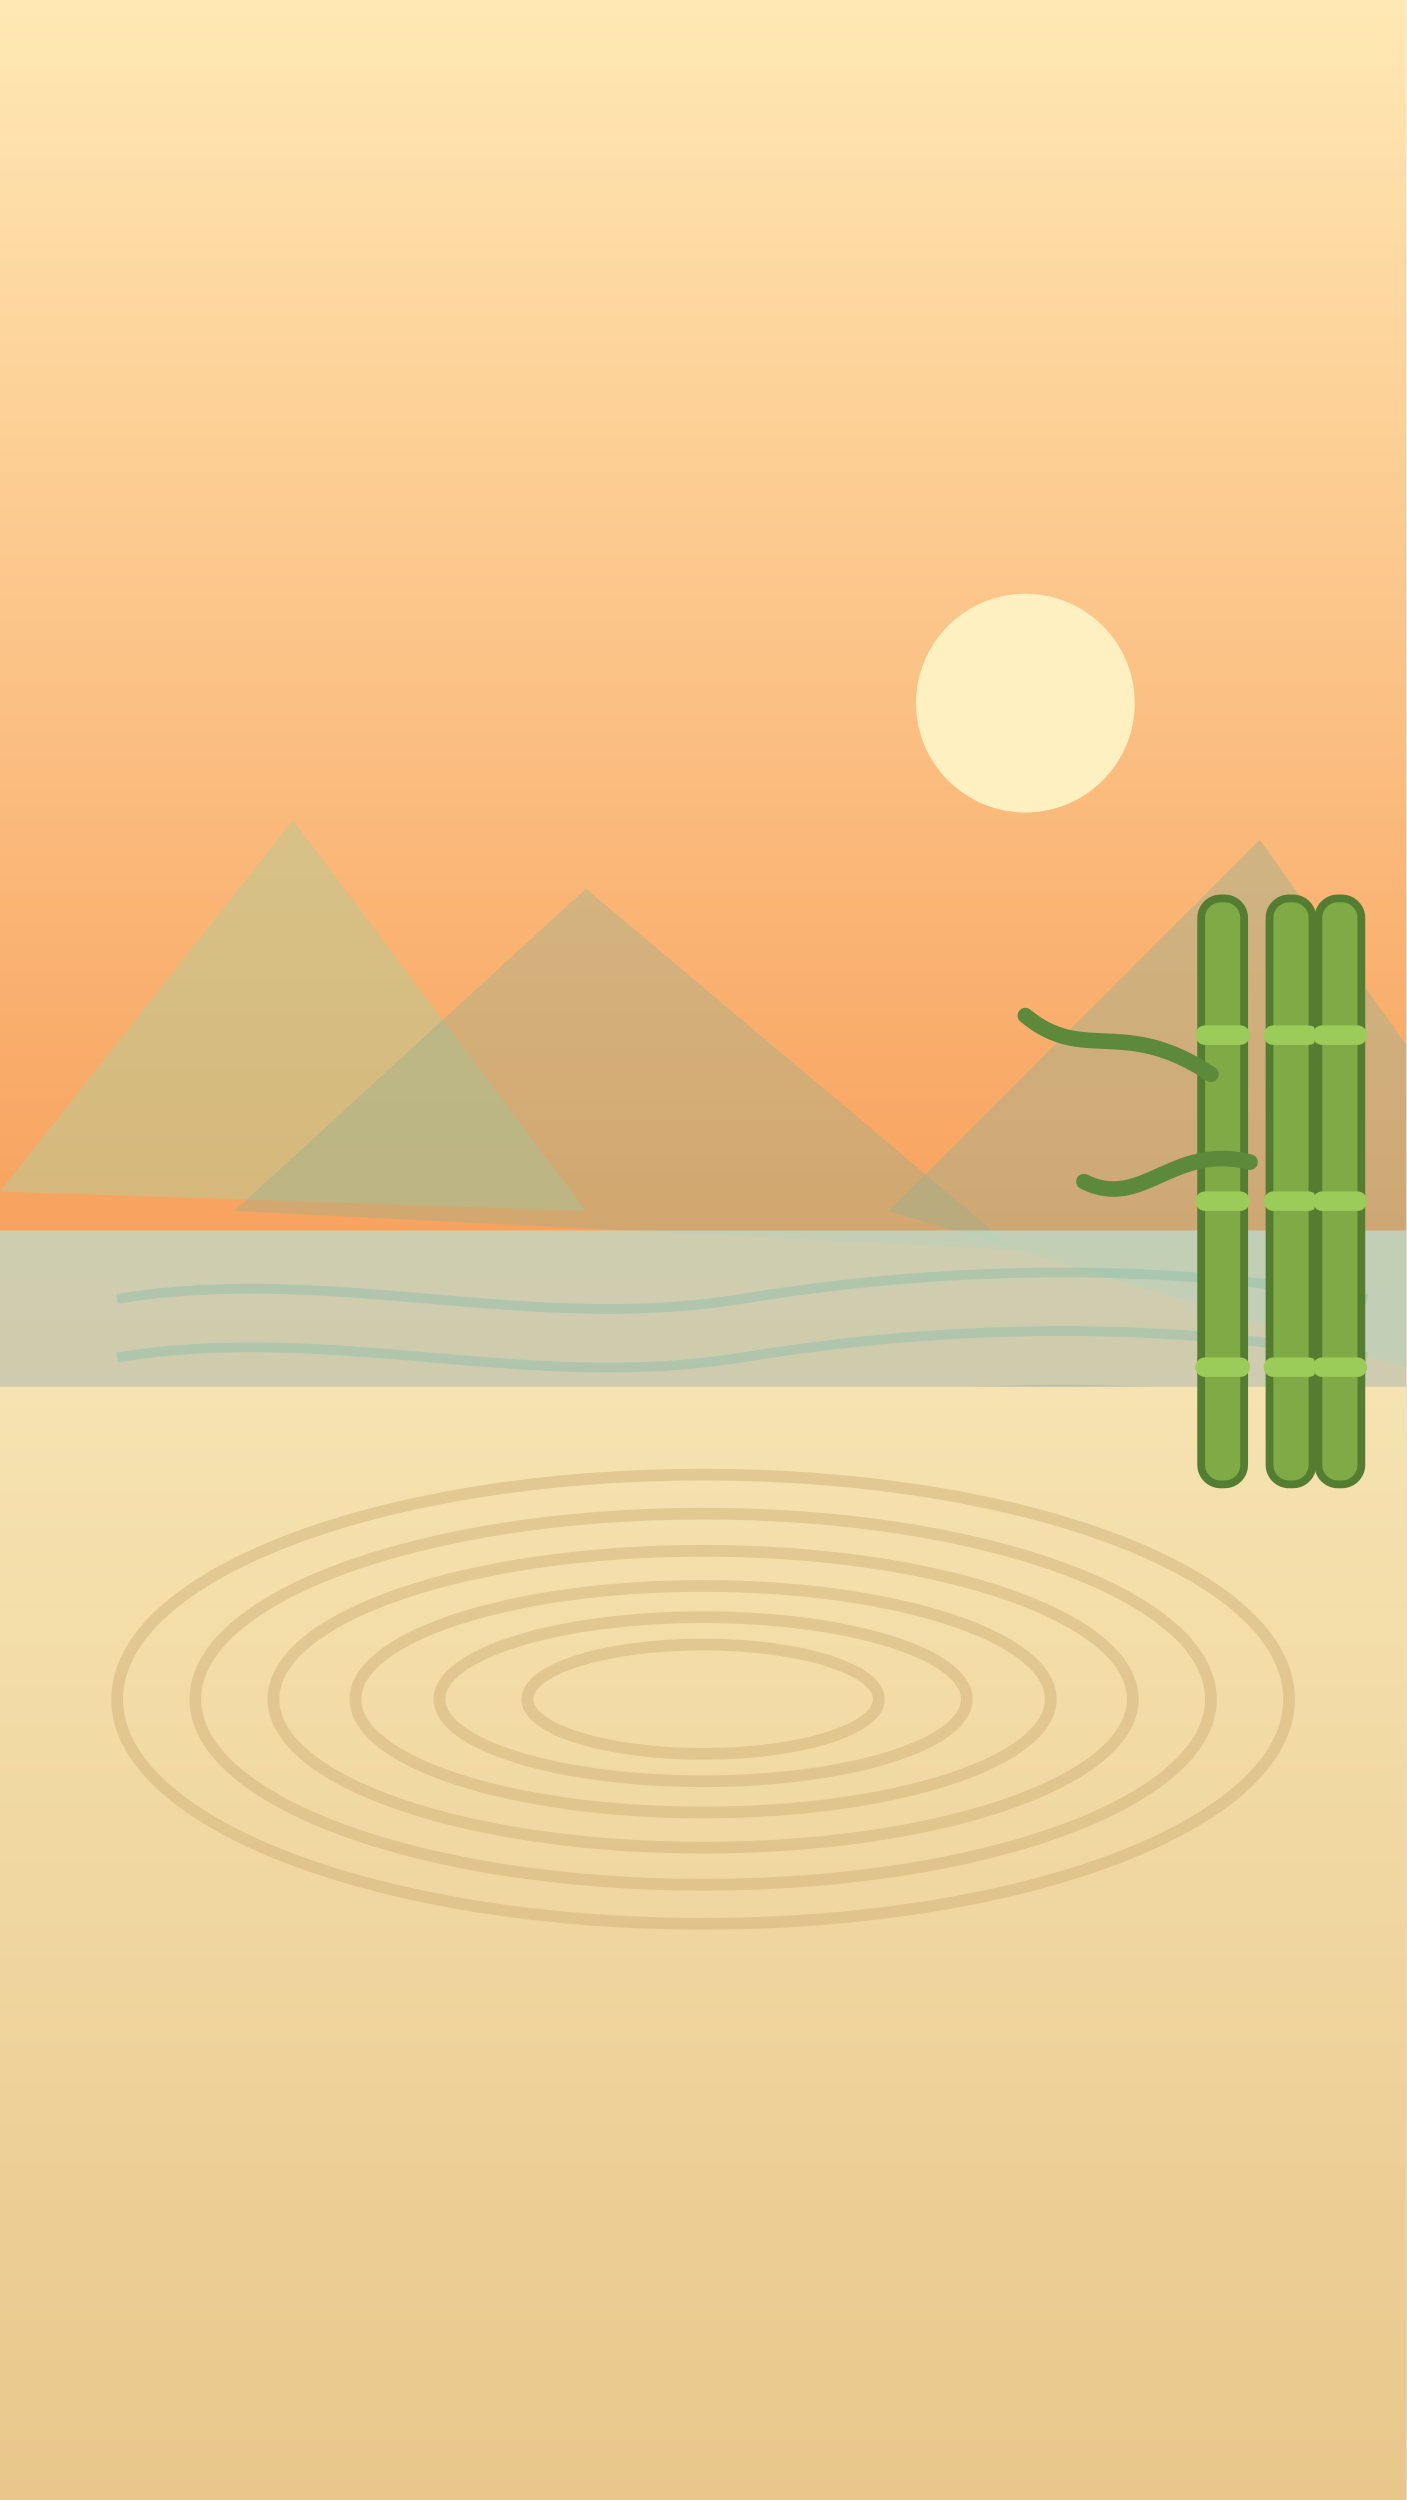
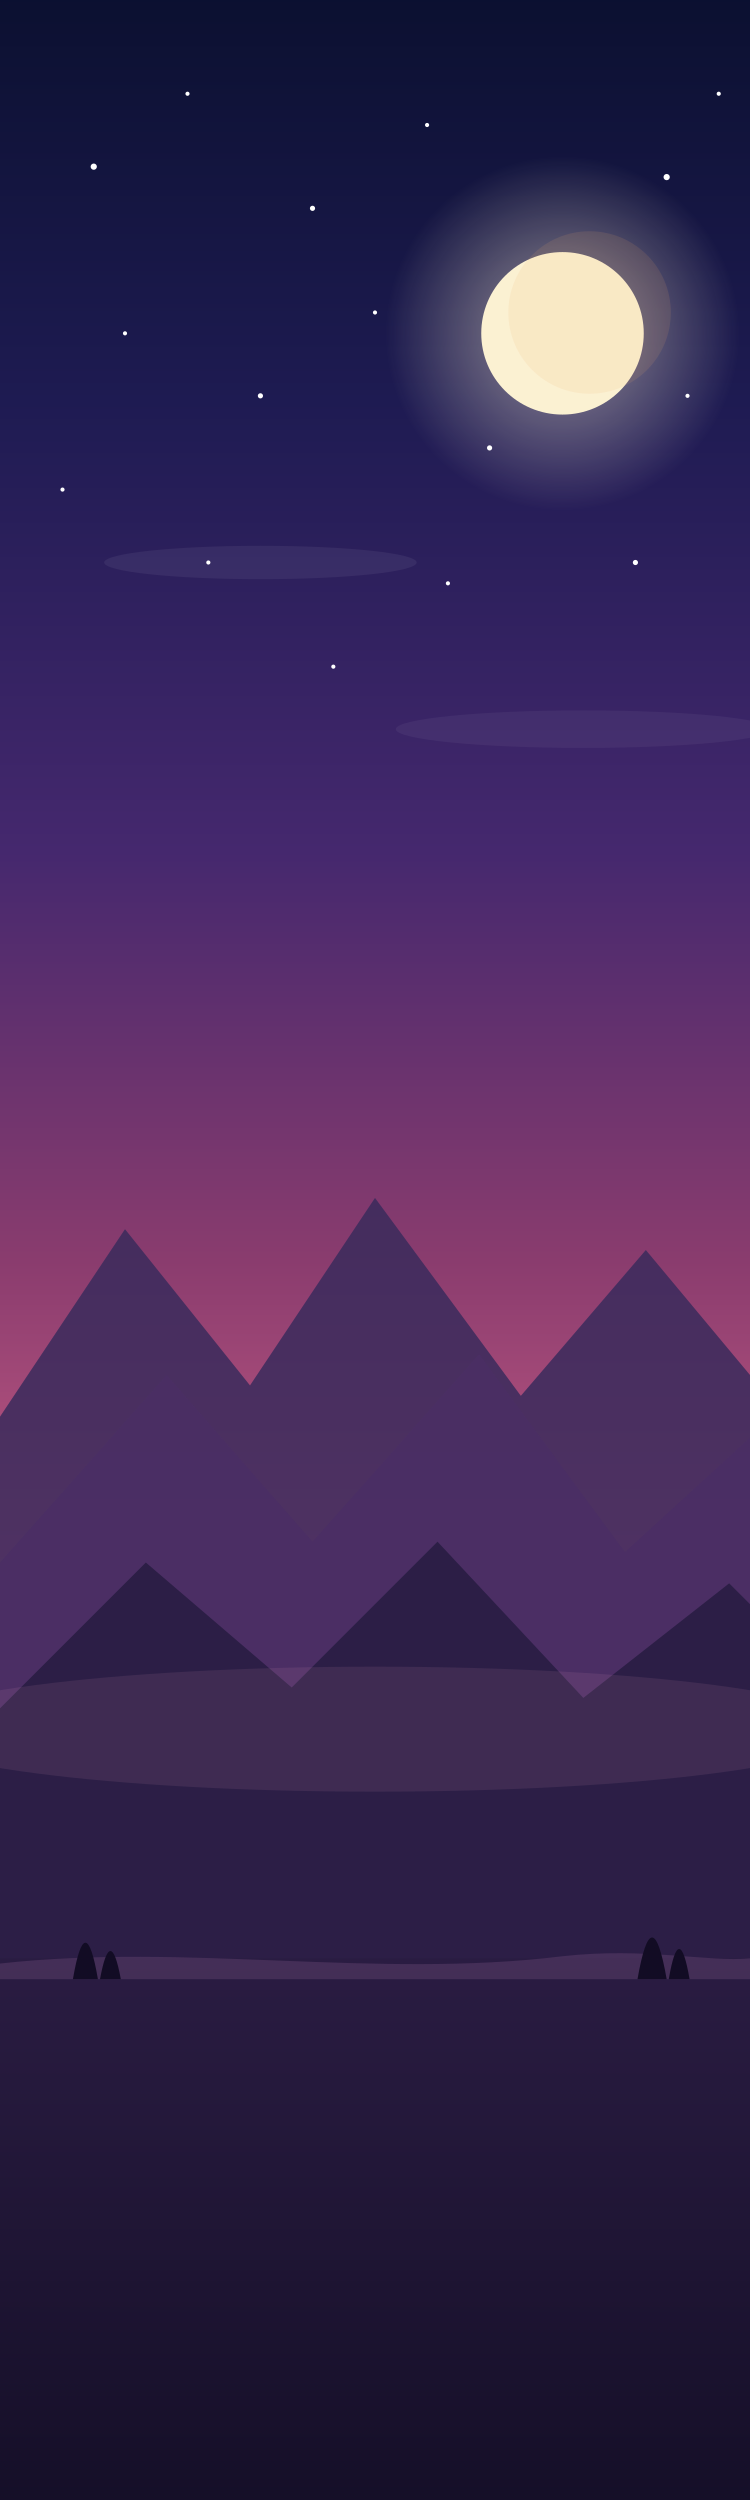
- <svg xmlns="http://www.w3.org/2000/svg" width="720" height="1280" viewBox="0 0 720 1280" role="img">
+ <svg xmlns="http://www.w3.org/2000/svg" width="720" height="2400" viewBox="0 0 720 2400" role="img">
  <defs>
    <linearGradient id="sky" x1="0" y1="0" x2="0" y2="1">
-       <stop offset="0%" stop-color="#FFE9B5" />
-       <stop offset="50%" stop-color="#F8A15D" />
-       <stop offset="100%" stop-color="#E96F54" />
+       <stop offset="0%" stop-color="#0B1030" />
+       <stop offset="20%" stop-color="#1E1B52" />
+       <stop offset="42%" stop-color="#45286E" />
+       <stop offset="62%" stop-color="#8A3C6E" />
+       <stop offset="80%" stop-color="#D2628A" />
+       <stop offset="100%" stop-color="#F2A86A" />
    </linearGradient>
-     <linearGradient id="sand" x1="0" y1="0" x2="0" y2="1">
-       <stop offset="0%" stop-color="#F6E3B1" />
-       <stop offset="100%" stop-color="#E9C78B" />
+     <linearGradient id="ground" x1="0" y1="0" x2="0" y2="1">
+       <stop offset="0%" stop-color="#2A1C42" />
+       <stop offset="100%" stop-color="#150F28" />
    </linearGradient>
+     <radialGradient id="moonGlow" cx="50%" cy="50%" r="50%">
+       <stop offset="0%" stop-color="#FFF4D8" stop-opacity="0.55" />
+       <stop offset="100%" stop-color="#FFF4D8" stop-opacity="0" />
+     </radialGradient>
  </defs>
-   <rect x="0" y="0" width="720" height="1280" fill="url(#sky)" />
-   <circle cx="525" cy="360" r="56" fill="#FFF2C5" opacity="0.95" />
-   <path d="M0,610 L150,420 L300,620 Z" fill="#B9C891" opacity=".55" />
-   <path d="M120,620 L300,455 L520,640 Z" fill="#8DAF8E" opacity=".35" />
-   <path d="M455,620 L645,430 L720,535 L720,700 Z" fill="#9BAF8D" opacity=".45" />
-   <rect x="0" y="630" width="720" height="120" fill="#BDE0D1" opacity="0.7" />
-   <path d="M60,665 C170,647 270,683 380,665 S600,647 700,665" fill="none" stroke="#89BCA7" stroke-width="5" opacity=".45" />
-   <path d="M60,695 C170,677 270,713 380,695 S600,677 700,695" fill="none" stroke="#89BCA7" stroke-width="5" opacity=".45" />
-   <path d="M60,725 C170,707 270,743 380,725 S600,707 700,725" fill="none" stroke="#89BCA7" stroke-width="5" opacity=".45" />
-   <rect x="0" y="710" width="720" height="570" fill="url(#sand)" />
-   <ellipse cx="360" cy="870" rx="300" ry="115" fill="none" stroke="#CFB178" stroke-width="6" opacity="0.5" />
-   <ellipse cx="360" cy="870" rx="260" ry="95" fill="none" stroke="#CFB178" stroke-width="6" opacity="0.5" />
-   <ellipse cx="360" cy="870" rx="220" ry="76" fill="none" stroke="#CFB178" stroke-width="6" opacity="0.5" />
-   <ellipse cx="360" cy="870" rx="178" ry="58" fill="none" stroke="#CFB178" stroke-width="6" opacity="0.5" />
-   <ellipse cx="360" cy="870" rx="135" ry="42" fill="none" stroke="#CFB178" stroke-width="6" opacity="0.5" />
-   <ellipse cx="360" cy="870" rx="90" ry="28" fill="none" stroke="#CFB178" stroke-width="6" opacity="0.5" />
-   <g>
-     <rect x="615" y="460" width="22" height="300" rx="10" fill="#7EAB45" stroke="#557D32" stroke-width="4" />
-     <rect x="612" y="525" width="28" height="10" rx="5" fill="#9BCB58" />
-     <rect x="612" y="610" width="28" height="10" rx="5" fill="#9BCB58" />
-     <rect x="612" y="695" width="28" height="10" rx="5" fill="#9BCB58" />
-     <rect x="650" y="460" width="22" height="300" rx="10" fill="#7EAB45" stroke="#557D32" stroke-width="4" />
-     <rect x="647" y="525" width="28" height="10" rx="5" fill="#9BCB58" />
-     <rect x="647" y="610" width="28" height="10" rx="5" fill="#9BCB58" />
-     <rect x="647" y="695" width="28" height="10" rx="5" fill="#9BCB58" />
-     <rect x="675" y="460" width="22" height="300" rx="10" fill="#7EAB45" stroke="#557D32" stroke-width="4" />
-     <rect x="672" y="525" width="28" height="10" rx="5" fill="#9BCB58" />
-     <rect x="672" y="610" width="28" height="10" rx="5" fill="#9BCB58" />
-     <rect x="672" y="695" width="28" height="10" rx="5" fill="#9BCB58" />
-     <path d="M620,550 C575,520 555,545 525,520" fill="none" stroke="#5D8A3A" stroke-width="8" stroke-linecap="round" />
-     <path d="M640,595 C600,585 585,620 555,605" fill="none" stroke="#5D8A3A" stroke-width="8" stroke-linecap="round" />
+   <rect x="0" y="0" width="720" height="1950" fill="url(#sky)" />
+   <circle cx="540" cy="320" r="170" fill="url(#moonGlow)" />
+   <circle cx="540" cy="320" r="78" fill="#FBF1D2" />
+   <circle cx="566" cy="300" r="78" fill="#F2A86A" opacity="0.12" />
+   <g fill="#FFFFFF">
+     <circle cx="90" cy="160" r="3" />
+     <circle cx="180" cy="90" r="2" />
+     <circle cx="300" cy="200" r="2.5" />
+     <circle cx="410" cy="120" r="2" />
+     <circle cx="640" cy="170" r="3" />
+     <circle cx="690" cy="90" r="2" />
+     <circle cx="120" cy="320" r="2" />
+     <circle cx="250" cy="380" r="2.5" />
+     <circle cx="60" cy="470" r="2" />
+     <circle cx="360" cy="300" r="2" />
+     <circle cx="470" cy="430" r="2.5" />
+     <circle cx="660" cy="380" r="2" />
+     <circle cx="200" cy="540" r="2" />
+     <circle cx="430" cy="560" r="2" />
+     <circle cx="610" cy="540" r="2.5" />
+     <circle cx="320" cy="640" r="2" />
+   </g>
+   <ellipse cx="250" cy="540" rx="150" ry="16" fill="#FFFFFF" opacity="0.06" />
+   <ellipse cx="560" cy="700" rx="180" ry="18" fill="#FFFFFF" opacity="0.05" />
+   <path d="M0,1360 L120,1180 L240,1330 L360,1150 L500,1340 L620,1200 L720,1320 L720,1700 L0,1700 Z" fill="#3A2A5C" opacity="0.85" />
+   <path d="M0,1500 L160,1320 L300,1480 L460,1300 L600,1490 L720,1380 L720,1760 L0,1760 Z" fill="#4A2E64" opacity="0.9" />
+   <path d="M0,1640 L140,1500 L280,1620 L420,1480 L560,1630 L700,1520 L720,1540 L720,1900 L0,1900 Z" fill="#2C1E46" />
+   <ellipse cx="360" cy="1660" rx="460" ry="60" fill="#E9A6C0" opacity="0.10" />
+   <rect x="0" y="1880" width="720" height="520" fill="url(#ground)" />
+   <path d="M0,1885 C180,1865 360,1900 540,1878 C620,1869 680,1884 720,1880 L720,1900 L0,1900 Z" fill="#5A3C68" opacity="0.55" />
+   <g fill="#120C24">
+     <path d="M70,1900 q12,-70 24,0 Z" />
+     <path d="M96,1900 q10,-54 20,0 Z" />
+     <path d="M612,1900 q14,-80 28,0 Z" />
+     <path d="M642,1900 q10,-58 20,0 Z" />
  </g>
</svg>
